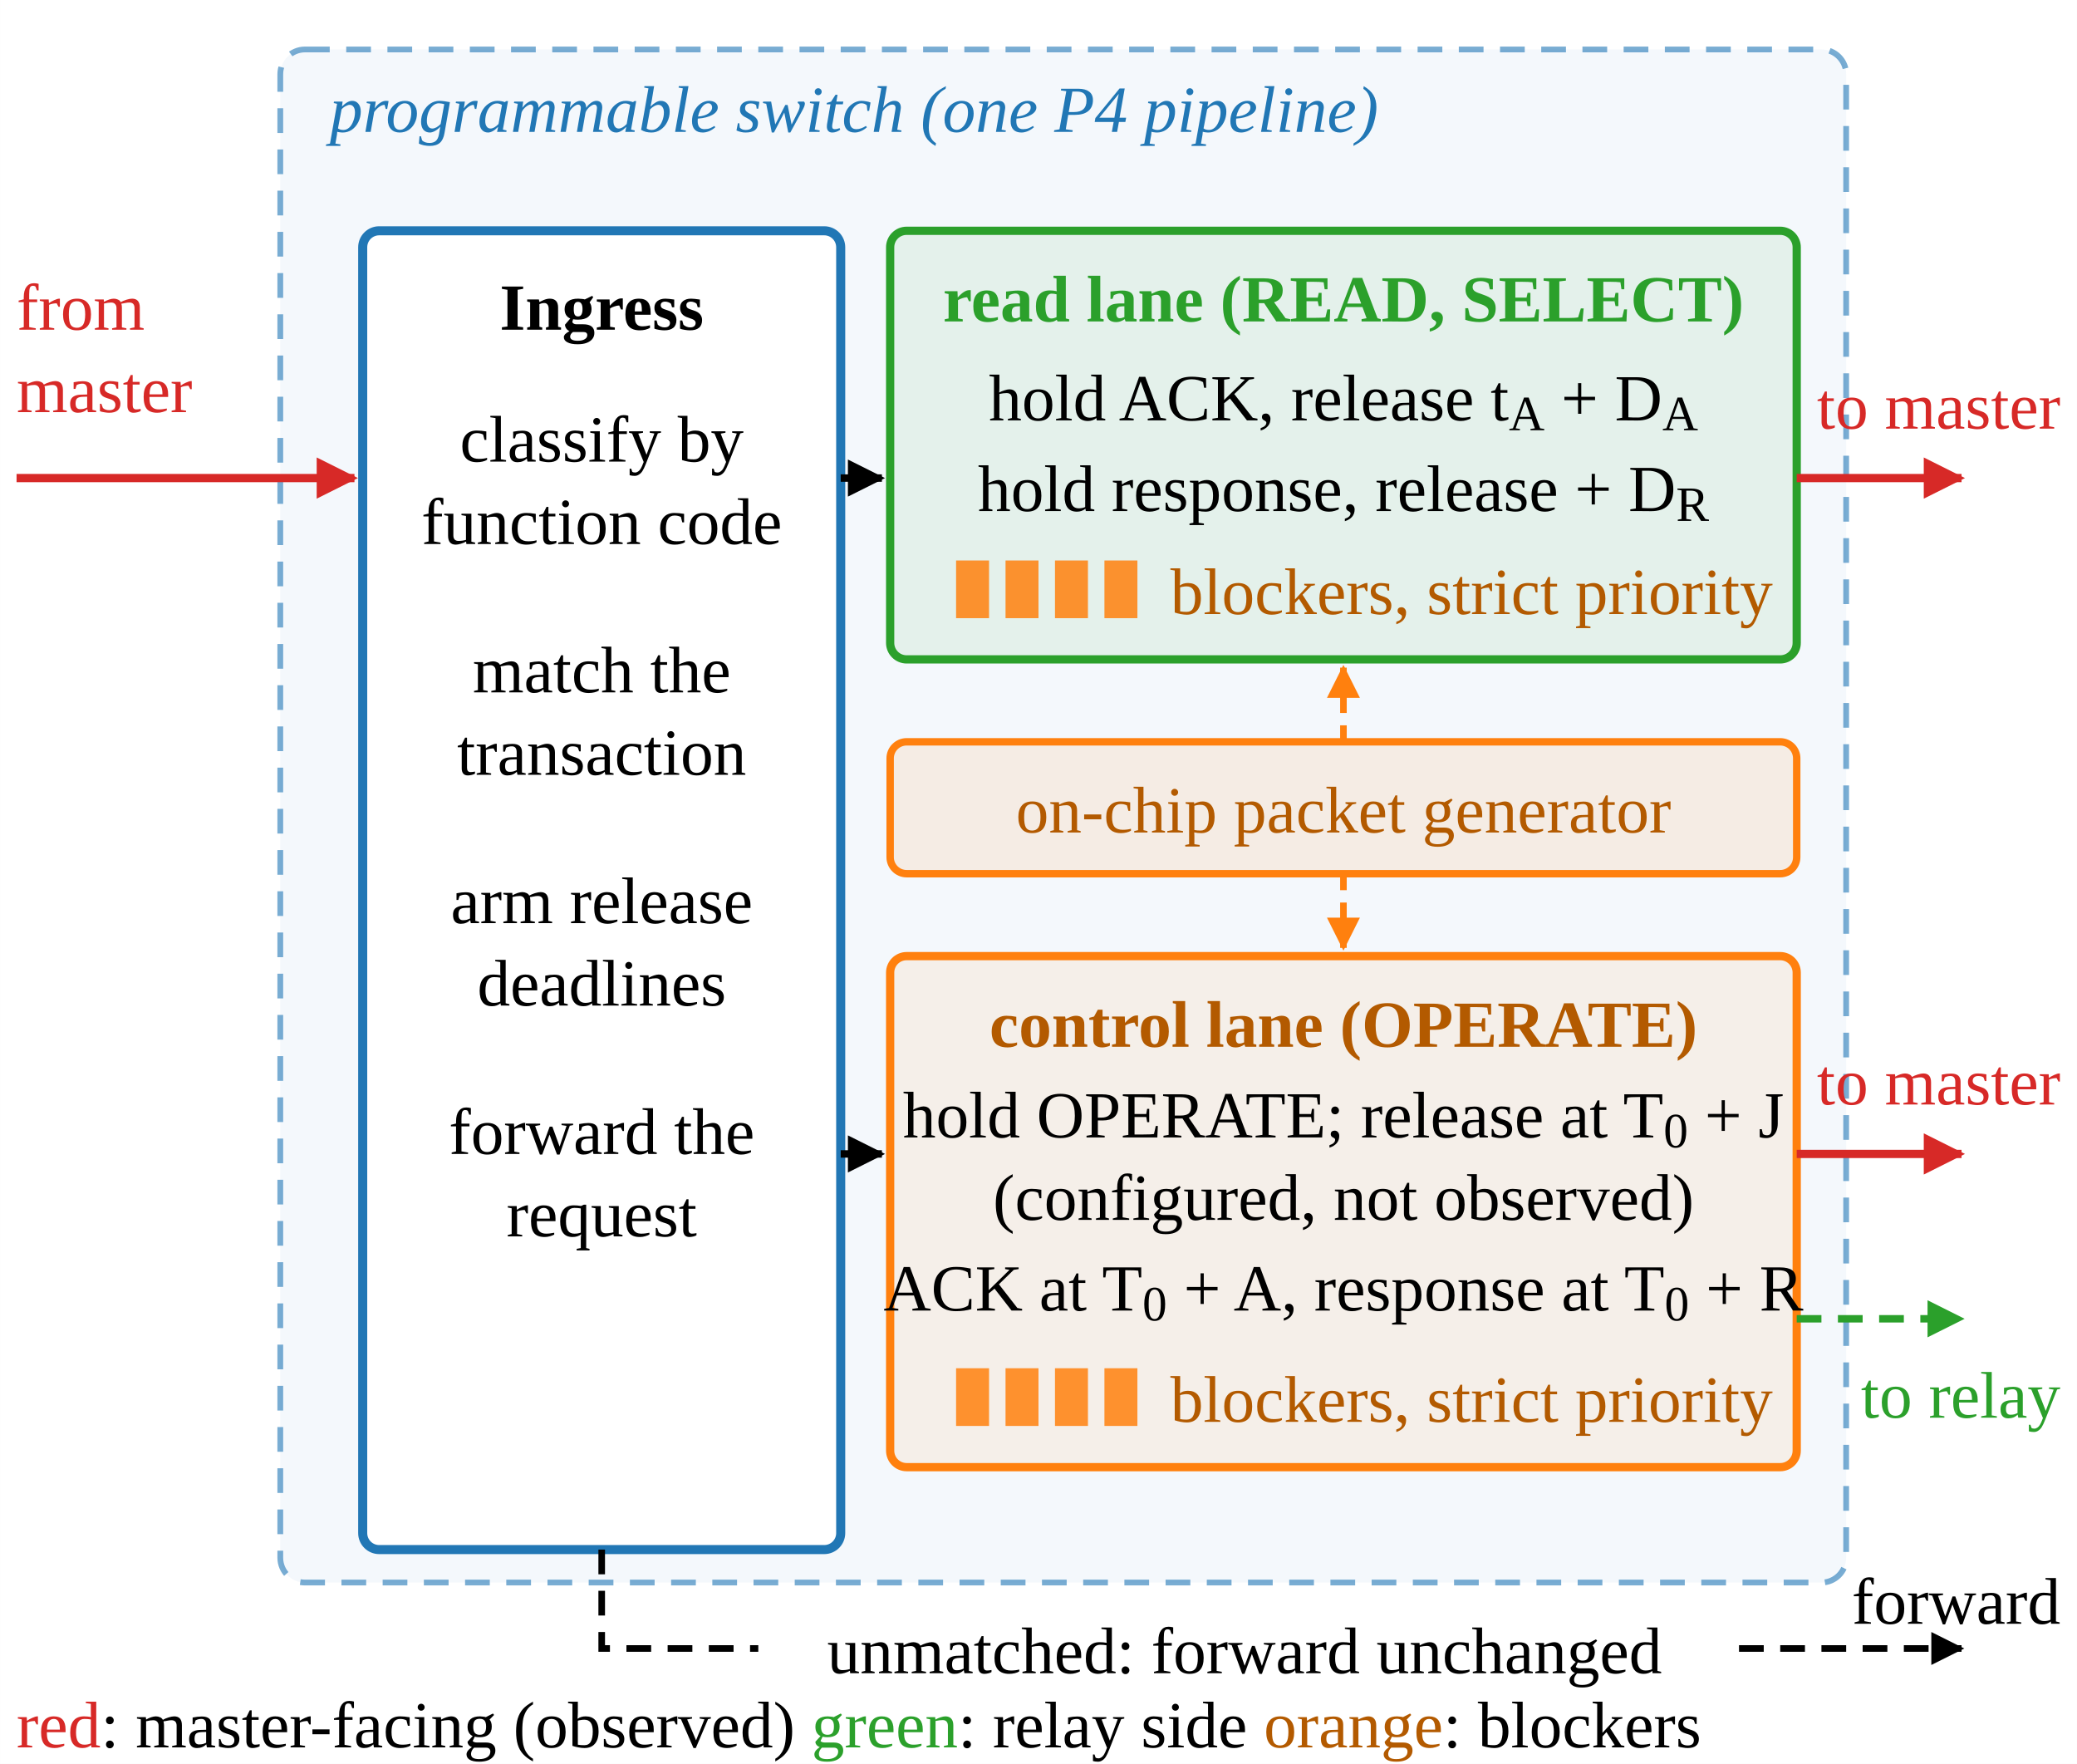
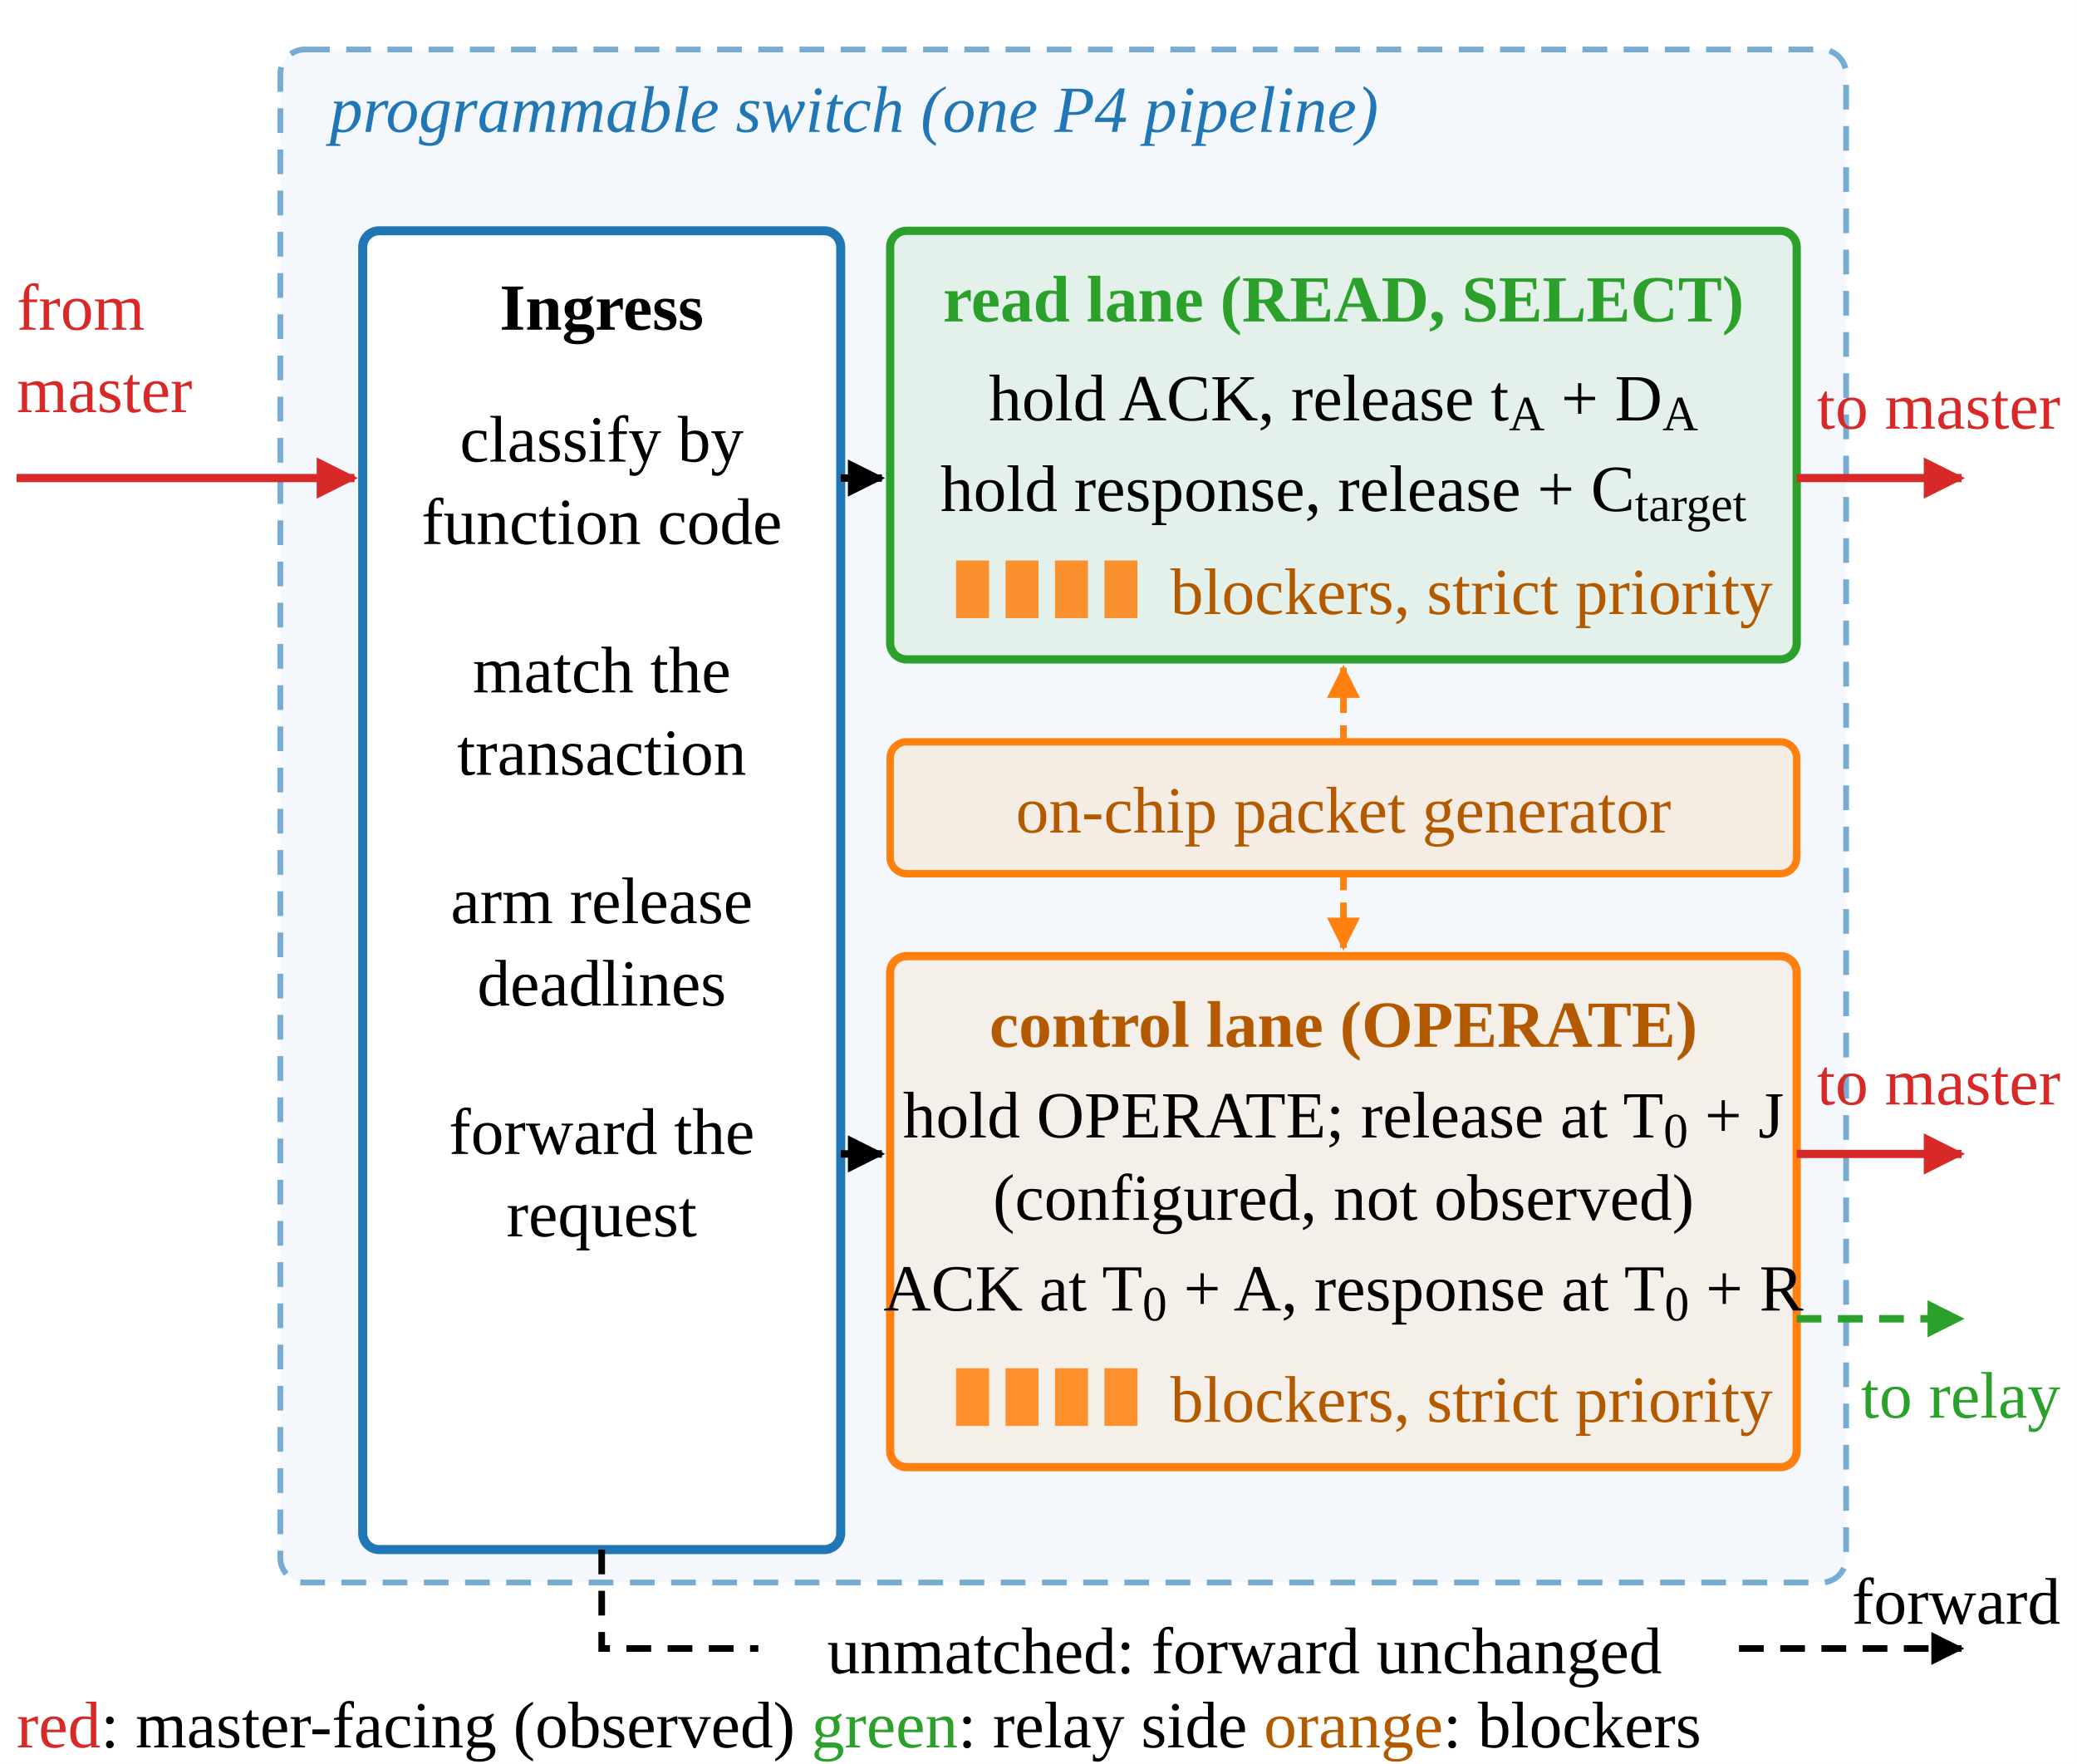
<svg xmlns="http://www.w3.org/2000/svg" viewBox="0 0 252 214" width="3.5in" height="2.972in" role="img" aria-labelledby="des-title des-desc">
  <defs>
    <marker id="dK" viewBox="0 0 6 6" refX="5.5" refY="3" markerWidth="5" markerHeight="5" orient="auto">
      <path d="M0,0 L6,3 L0,6 z" fill="#000000" />
    </marker>
    <marker id="dR" viewBox="0 0 6 6" refX="5.5" refY="3" markerWidth="5" markerHeight="5" orient="auto">
      <path d="M0,0 L6,3 L0,6 z" fill="#D72927" />
    </marker>
    <marker id="dG" viewBox="0 0 6 6" refX="5.5" refY="3" markerWidth="5" markerHeight="5" orient="auto">
      <path d="M0,0 L6,3 L0,6 z" fill="#2BA02B" />
    </marker>
    <marker id="dO" viewBox="0 0 6 6" refX="5.5" refY="3" markerWidth="5" markerHeight="5" orient="auto">
      <path d="M0,0 L6,3 L0,6 z" fill="#FF800E" />
    </marker>
  </defs>
  <rect width="252" height="214" fill="#ffffff" />
  <g font-family="Times New Roman, Times, serif" font-size="8" fill="#000000">
    <rect x="34" y="6" width="190" height="186" rx="3" fill="#2177B5" fill-opacity="0.05" stroke="#2177B5" stroke-opacity="0.6" stroke-width="0.7" stroke-dasharray="3,2" />
    <text x="40" y="16" font-style="italic" fill="#2177B5">programmable switch (one P4 pipeline)</text>
    <text x="2" y="40" fill="#D72927">from</text>
    <text x="2" y="50" fill="#D72927">master</text>
    <line x1="2" y1="58" x2="43" y2="58" stroke="#D72927" stroke-width="1.0" marker-end="url(#dR)" />
    <rect x="44" y="28" width="58" height="160" rx="2" fill="#ffffff" stroke="#2177B5" stroke-width="1.1" />
    <text x="73" y="40" text-anchor="middle" font-weight="bold">Ingress</text>
    <text x="73" y="56" text-anchor="middle">classify by</text>
    <text x="73" y="66" text-anchor="middle">function code</text>
    <text x="73" y="84" text-anchor="middle">match the</text>
    <text x="73" y="94" text-anchor="middle">transaction</text>
    <text x="73" y="112" text-anchor="middle">arm release</text>
    <text x="73" y="122" text-anchor="middle">deadlines</text>
    <text x="73" y="140" text-anchor="middle">forward the</text>
    <text x="73" y="150" text-anchor="middle">request</text>
    <line x1="102" y1="58" x2="107" y2="58" stroke="#000000" stroke-width="0.9" marker-end="url(#dK)" />
    <line x1="102" y1="140" x2="107" y2="140" stroke="#000000" stroke-width="0.9" marker-end="url(#dK)" />
    <rect x="108" y="28" width="110" height="52" rx="2" fill="#2BA02B" fill-opacity="0.08" stroke="#2BA02B" stroke-width="1.0" />
    <text x="163" y="39" text-anchor="middle" font-weight="bold" fill="#2BA02B">read lane (READ, SELECT)</text>
    <text x="163" y="51" text-anchor="middle">hold ACK, release t<tspan font-size="6" baseline-shift="sub">A</tspan> + D<tspan font-size="6" baseline-shift="sub">A</tspan>
    </text>
-     <text x="163" y="62" text-anchor="middle">hold response, release + D<tspan font-size="6" baseline-shift="sub">R</tspan>
+     <text x="163" y="62" text-anchor="middle">hold response, release + C<tspan font-size="6" baseline-shift="sub">target</tspan>
    </text>
    <g fill="#FF800E" fill-opacity="0.85">
      <rect x="116" y="68" width="4" height="7" />
      <rect x="122" y="68" width="4" height="7" />
      <rect x="128" y="68" width="4" height="7" />
      <rect x="134" y="68" width="4" height="7" />
    </g>
    <text x="142" y="74.5" fill="#B35A00">blockers, strict priority</text>
    <rect x="108" y="90" width="110" height="16" rx="2" fill="#FF800E" fill-opacity="0.10" stroke="#FF800E" stroke-width="0.9" />
    <text x="163" y="101" text-anchor="middle" fill="#B35A00">on-chip packet generator</text>
    <line x1="163" y1="90" x2="163" y2="81" stroke="#FF800E" stroke-width="0.8" stroke-dasharray="2,1.5" marker-end="url(#dO)" />
    <line x1="163" y1="106" x2="163" y2="115" stroke="#FF800E" stroke-width="0.8" stroke-dasharray="2,1.5" marker-end="url(#dO)" />
    <rect x="108" y="116" width="110" height="62" rx="2" fill="#FF800E" fill-opacity="0.08" stroke="#FF800E" stroke-width="1.0" />
    <text x="163" y="127" text-anchor="middle" font-weight="bold" fill="#B35A00">control lane (OPERATE)</text>
    <text x="163" y="138" text-anchor="middle">hold OPERATE; release at T<tspan font-size="6" baseline-shift="sub">0</tspan> + J</text>
    <text x="163" y="148" text-anchor="middle">(configured, not observed)</text>
    <text x="163" y="159" text-anchor="middle">ACK at T<tspan font-size="6" baseline-shift="sub">0</tspan> + A, response at T<tspan font-size="6" baseline-shift="sub">0</tspan> + R</text>
    <g fill="#FF800E" fill-opacity="0.85">
      <rect x="116" y="166" width="4" height="7" />
      <rect x="122" y="166" width="4" height="7" />
      <rect x="128" y="166" width="4" height="7" />
      <rect x="134" y="166" width="4" height="7" />
    </g>
    <text x="142" y="172.5" fill="#B35A00">blockers, strict priority</text>
    <line x1="218" y1="58" x2="238" y2="58" stroke="#D72927" stroke-width="1.0" marker-end="url(#dR)" />
    <text x="250" y="52" text-anchor="end" fill="#D72927">to master</text>
    <line x1="218" y1="140" x2="238" y2="140" stroke="#D72927" stroke-width="1.0" marker-end="url(#dR)" />
    <text x="250" y="134" text-anchor="end" fill="#D72927">to master</text>
    <line x1="218" y1="160" x2="238" y2="160" stroke="#2BA02B" stroke-width="0.9" stroke-dasharray="3,2" marker-end="url(#dG)" />
    <text x="250" y="172" text-anchor="end" fill="#2BA02B">to relay</text>
    <path d="M 73 188 L 73 200 L 238 200" fill="none" stroke="#000000" stroke-width="0.8" stroke-dasharray="3,2" marker-end="url(#dK)" />
    <rect x="92" y="194" width="118" height="12" fill="#ffffff" />
    <text x="151" y="203" text-anchor="middle">unmatched: forward unchanged</text>
    <text x="250" y="197" text-anchor="end">forward</text>
    <text x="2" y="212">
      <tspan fill="#D72927">red</tspan>: master-facing (observed)  <tspan fill="#2BA02B">green</tspan>: relay side  <tspan fill="#B35A00">orange</tspan>: blockers</text>
  </g>
</svg>
